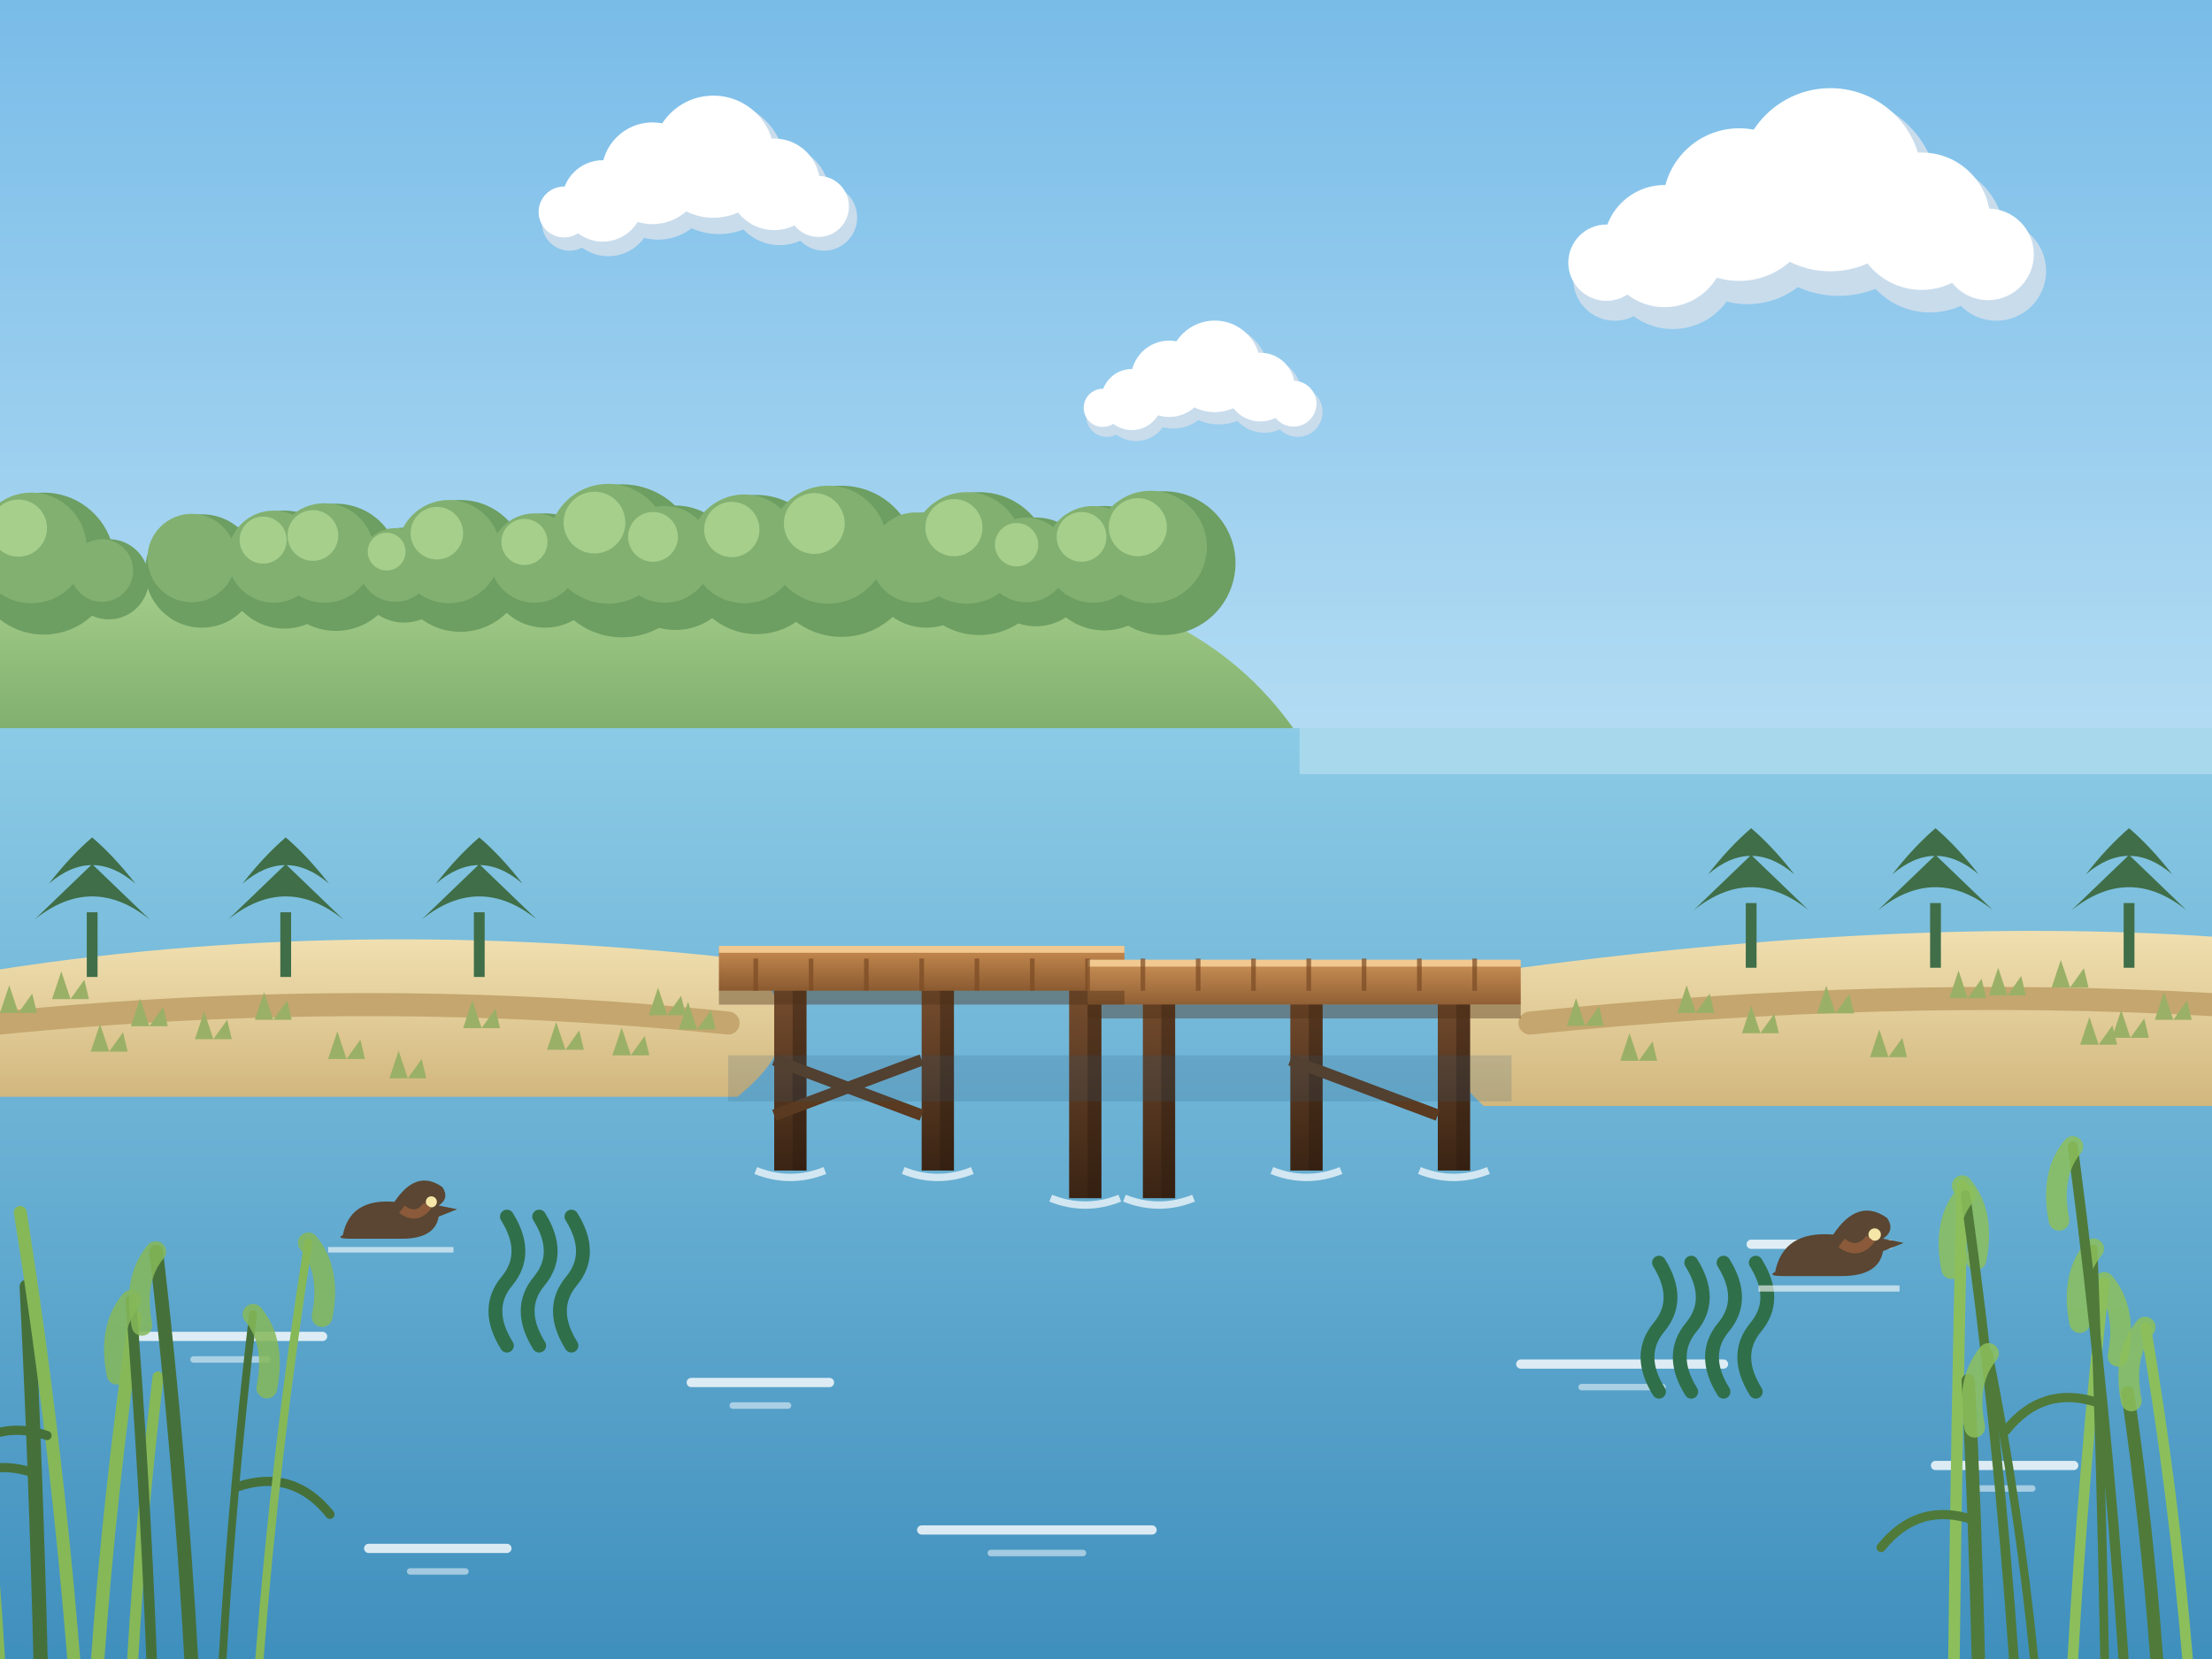
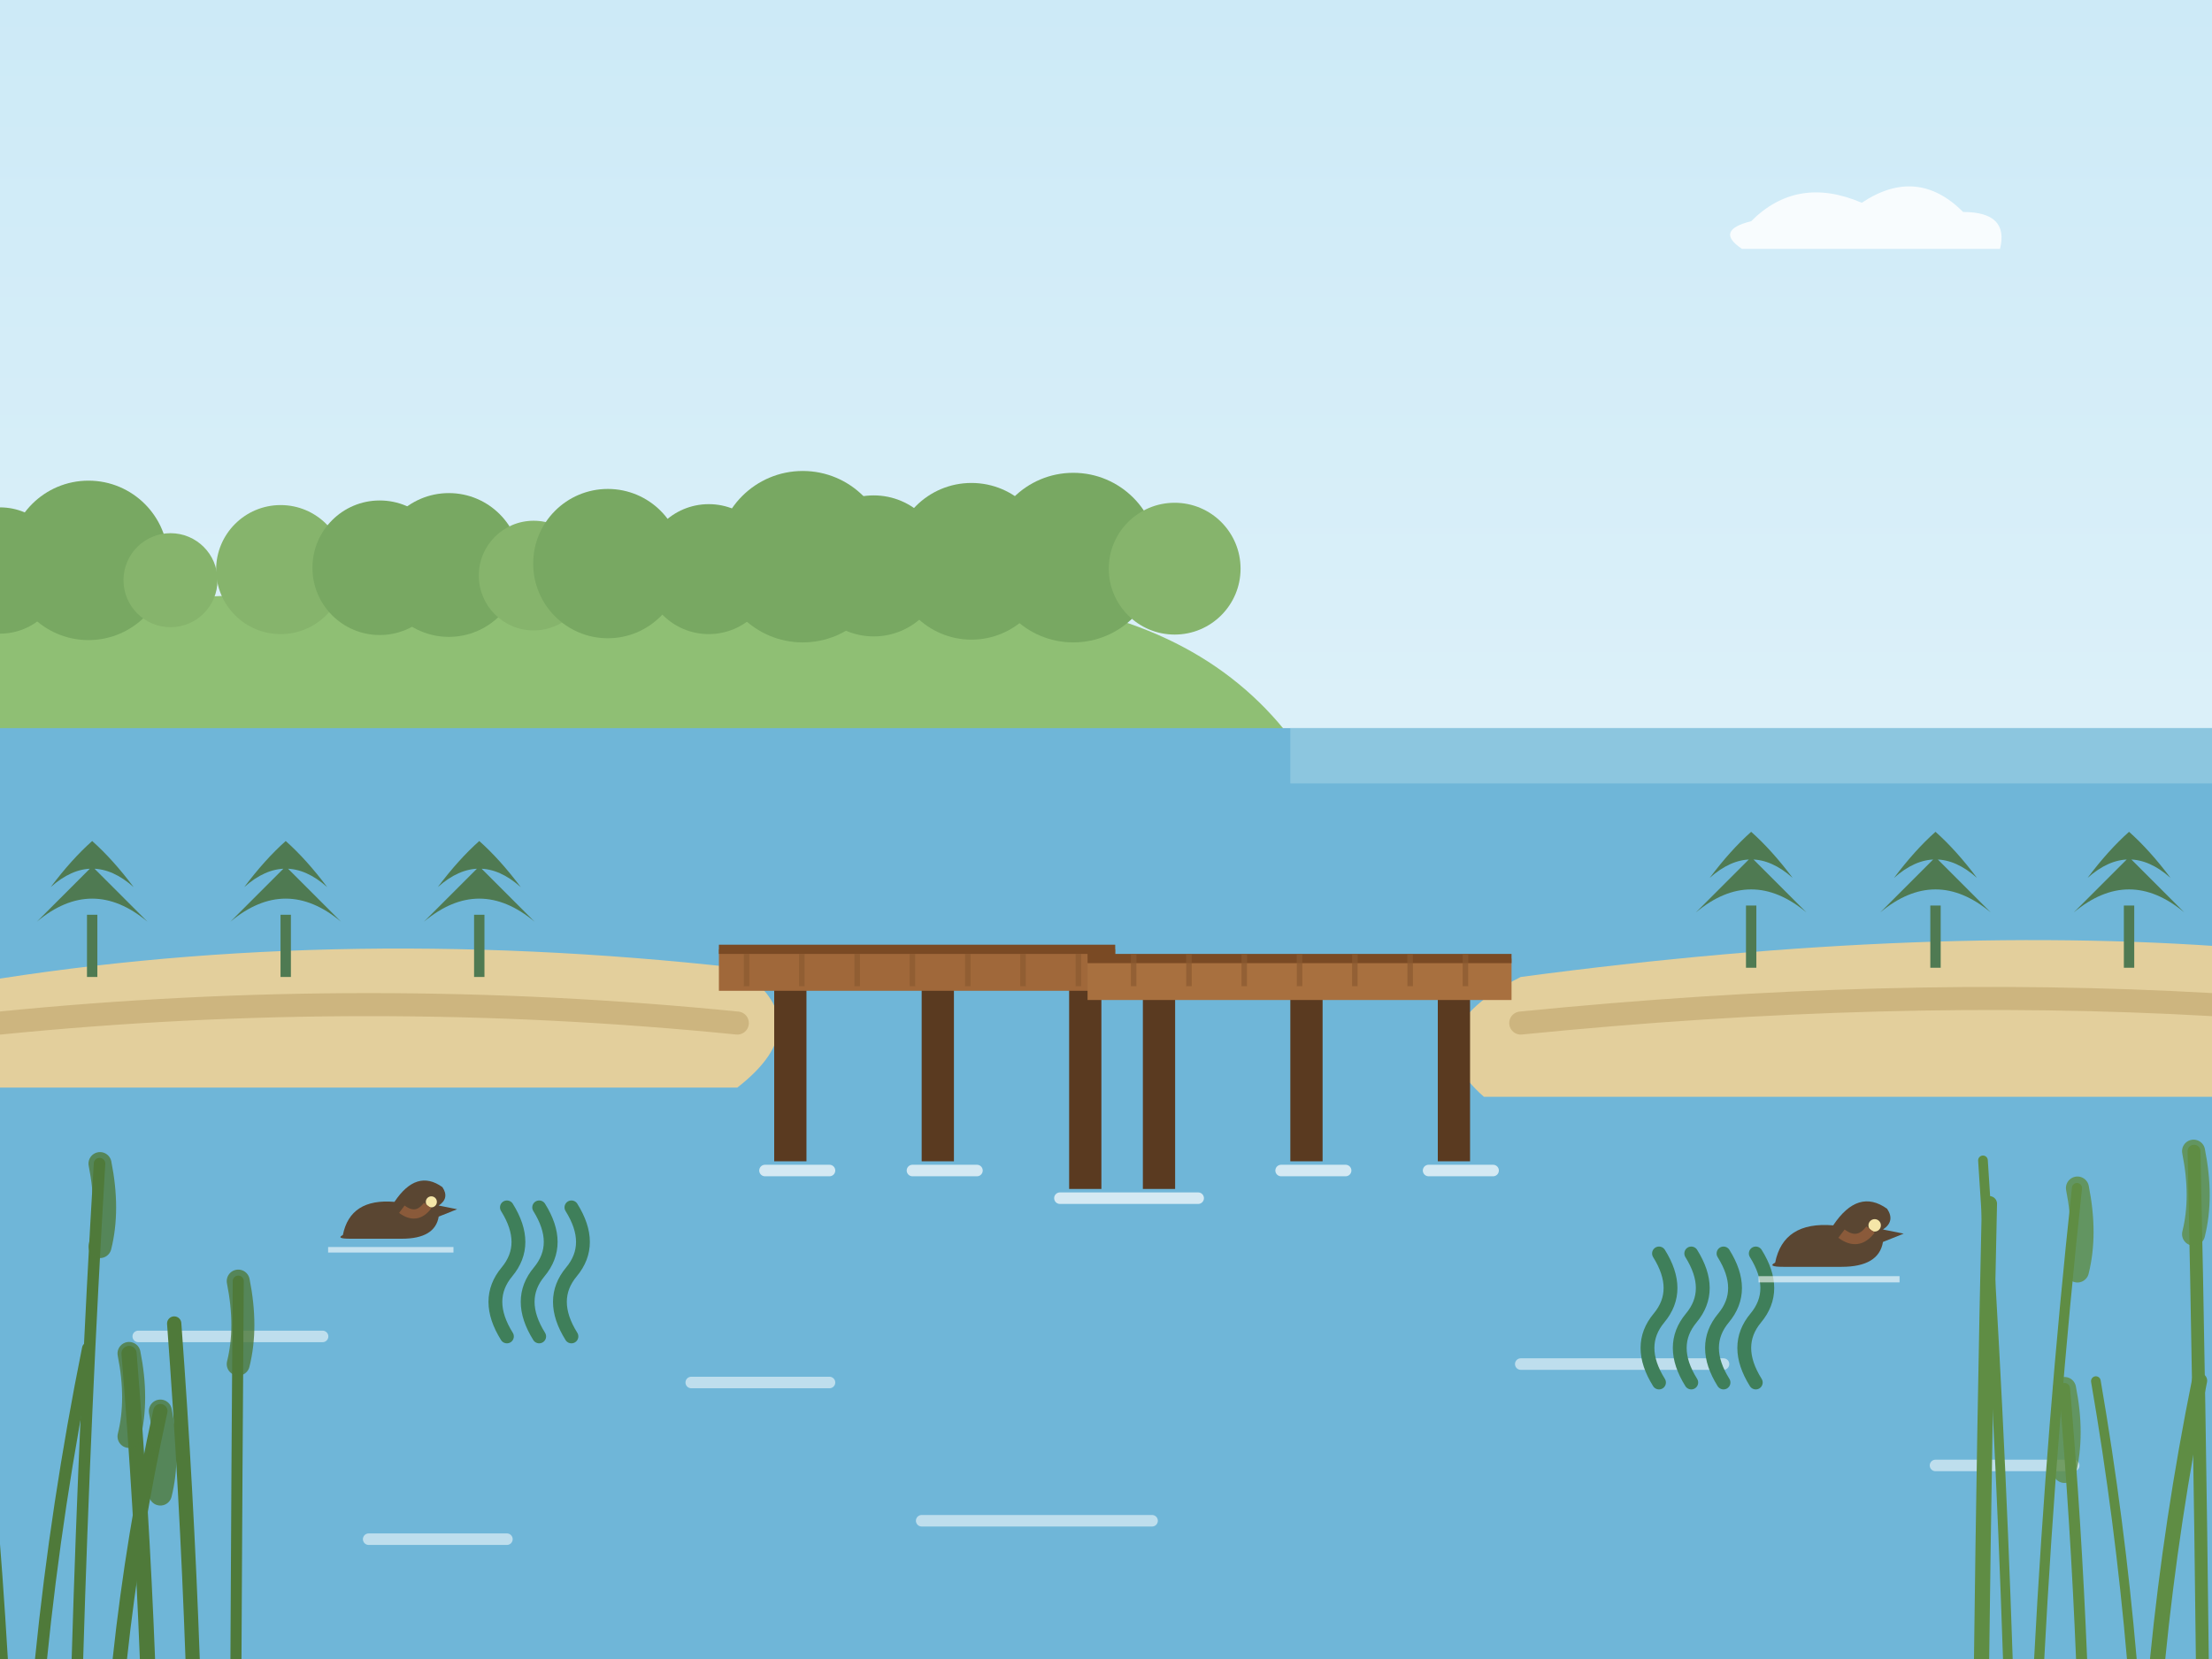
<svg xmlns="http://www.w3.org/2000/svg" width="480" height="360" viewBox="0 0 480 360">
  <defs>
-     <linearGradient id="g1" x1="0" y1="0" x2="0" y2="1">
-       <stop offset="0" stop-color="#79bce8" stop-opacity="1" />
-       <stop offset="0.6" stop-color="#c7e7f7" stop-opacity="1" />
-       <stop offset="1" stop-color="#f0f9fc" stop-opacity="1" />
-     </linearGradient>
-     <linearGradient id="g2" x1="0" y1="0" x2="0" y2="1">
-       <stop offset="0" stop-color="#a6cf8c" stop-opacity="1" />
-       <stop offset="1" stop-color="#7fae6c" stop-opacity="1" />
-     </linearGradient>
-     <linearGradient id="g3" x1="0" y1="0" x2="0" y2="1">
-       <stop offset="0" stop-color="#8ccbe6" stop-opacity="1" />
-       <stop offset="1" stop-color="#3f8fbd" stop-opacity="1" />
-     </linearGradient>
-     <linearGradient id="g4" x1="0" y1="0" x2="0" y2="1">
-       <stop offset="0" stop-color="#f0dfb0" stop-opacity="1" />
-       <stop offset="1" stop-color="#d2b77e" stop-opacity="1" />
-     </linearGradient>
-     <linearGradient id="g5" x1="0" y1="0" x2="0" y2="1">
-       <stop offset="0" stop-color="#f0dfb0" stop-opacity="1" />
-       <stop offset="1" stop-color="#d2b77e" stop-opacity="1" />
-     </linearGradient>
-     <linearGradient id="g6" x1="0" y1="0" x2="0" y2="1">
-       <stop offset="0" stop-color="#7a5030" stop-opacity="1" />
-       <stop offset="1" stop-color="#3a2414" stop-opacity="1" />
-     </linearGradient>
-     <linearGradient id="g7" x1="0" y1="0" x2="0" y2="1">
-       <stop offset="0" stop-color="#7a5030" stop-opacity="1" />
-       <stop offset="1" stop-color="#3a2414" stop-opacity="1" />
-     </linearGradient>
-     <linearGradient id="g8" x1="0" y1="0" x2="0" y2="1">
-       <stop offset="0" stop-color="#7a5030" stop-opacity="1" />
-       <stop offset="1" stop-color="#3a2414" stop-opacity="1" />
-     </linearGradient>
-     <linearGradient id="g9" x1="0" y1="0" x2="0" y2="1">
-       <stop offset="0" stop-color="#7a5030" stop-opacity="1" />
-       <stop offset="1" stop-color="#3a2414" stop-opacity="1" />
-     </linearGradient>
-     <linearGradient id="g10" x1="0" y1="0" x2="0" y2="1">
-       <stop offset="0" stop-color="#7a5030" stop-opacity="1" />
-       <stop offset="1" stop-color="#3a2414" stop-opacity="1" />
-     </linearGradient>
-     <linearGradient id="g11" x1="0" y1="0" x2="0" y2="1">
-       <stop offset="0" stop-color="#7a5030" stop-opacity="1" />
-       <stop offset="1" stop-color="#3a2414" stop-opacity="1" />
-     </linearGradient>
-     <linearGradient id="g12" x1="0" y1="0" x2="0" y2="1">
-       <stop offset="0" stop-color="#c4884e" stop-opacity="1" />
-       <stop offset="1" stop-color="#8a5a30" stop-opacity="1" />
-     </linearGradient>
-     <linearGradient id="g13" x1="0" y1="0" x2="0" y2="1">
-       <stop offset="0" stop-color="#c88e54" stop-opacity="1" />
-       <stop offset="1" stop-color="#8f5f34" stop-opacity="1" />
+     <linearGradient id="sky" x1="0" y1="0" x2="0" y2="1">
+       <stop offset="0" stop-color="#cdeaf7" />
+       <stop offset="1" stop-color="#eef8fc" />
    </linearGradient>
  </defs>
-   <rect width="480" height="360" fill="url(#g1)" />
-   <g transform="translate(390 48) scale(0.9)">
-     <circle cx="-30" cy="10" r="16" fill="#c9dcec" />
-     <circle cx="-12" cy="0" r="20" fill="#c9dcec" />
-     <circle cx="10" cy="-6" r="24" fill="#c9dcec" />
-     <circle cx="32" cy="4" r="18" fill="#c9dcec" />
-     <circle cx="48" cy="12" r="12" fill="#c9dcec" />
-     <circle cx="-44" cy="14" r="10" fill="#c9dcec" />
-     <circle cx="-32" cy="6" r="14.72" fill="#ffffff" />
-     <circle cx="-14" cy="-4" r="18.4" fill="#ffffff" />
-     <circle cx="8" cy="-10" r="22.08" fill="#ffffff" />
-     <circle cx="30" cy="0" r="16.56" fill="#ffffff" />
-     <circle cx="46" cy="8" r="11.04" fill="#ffffff" />
-     <circle cx="-46" cy="10" r="9.2" fill="#ffffff" />
-     <path d="M-54 18 H60 V30 H-54 Z" fill="#c9dcec" opacity="0" />
-   </g>
-   <g transform="translate(150 40) scale(0.6)">
-     <circle cx="-30" cy="10" r="16" fill="#c9dcec" />
-     <circle cx="-12" cy="0" r="20" fill="#c9dcec" />
-     <circle cx="10" cy="-6" r="24" fill="#c9dcec" />
-     <circle cx="32" cy="4" r="18" fill="#c9dcec" />
-     <circle cx="48" cy="12" r="12" fill="#c9dcec" />
-     <circle cx="-44" cy="14" r="10" fill="#c9dcec" />
-     <circle cx="-32" cy="6" r="14.72" fill="#ffffff" />
-     <circle cx="-14" cy="-4" r="18.4" fill="#ffffff" />
-     <circle cx="8" cy="-10" r="22.08" fill="#ffffff" />
-     <circle cx="30" cy="0" r="16.56" fill="#ffffff" />
-     <circle cx="46" cy="8" r="11.04" fill="#ffffff" />
-     <circle cx="-46" cy="10" r="9.2" fill="#ffffff" />
-     <path d="M-54 18 H60 V30 H-54 Z" fill="#c9dcec" opacity="0" />
-   </g>
-   <g transform="translate(260 84) scale(0.45)">
-     <circle cx="-30" cy="10" r="16" fill="#c9dcec" />
-     <circle cx="-12" cy="0" r="20" fill="#c9dcec" />
-     <circle cx="10" cy="-6" r="24" fill="#c9dcec" />
-     <circle cx="32" cy="4" r="18" fill="#c9dcec" />
-     <circle cx="48" cy="12" r="12" fill="#c9dcec" />
-     <circle cx="-44" cy="14" r="10" fill="#c9dcec" />
-     <circle cx="-32" cy="6" r="14.72" fill="#ffffff" />
-     <circle cx="-14" cy="-4" r="18.4" fill="#ffffff" />
-     <circle cx="8" cy="-10" r="22.08" fill="#ffffff" />
-     <circle cx="30" cy="0" r="16.56" fill="#ffffff" />
-     <circle cx="46" cy="8" r="11.04" fill="#ffffff" />
-     <circle cx="-46" cy="10" r="9.2" fill="#ffffff" />
-     <path d="M-54 18 H60 V30 H-54 Z" fill="#c9dcec" opacity="0" />
-   </g>
-   <path d="M0 128 Q120 120 220 126 Q262 130 282 160 H0 Z" fill="url(#g2)" />
-   <circle cx="-6.0" cy="124.0" r="12.0" fill="#6d9e62" />
-   <circle cx="9.5" cy="122.3" r="15.4" fill="#6d9e62" />
-   <circle cx="23.6" cy="125.7" r="8.7" fill="#6d9e62" />
-   <circle cx="43.8" cy="123.9" r="12.3" fill="#6d9e62" />
-   <circle cx="61.7" cy="123.6" r="12.8" fill="#6d9e62" />
-   <circle cx="72.9" cy="123.1" r="13.8" fill="#6d9e62" />
-   <circle cx="87.7" cy="124.8" r="10.3" fill="#6d9e62" />
-   <circle cx="99.9" cy="122.8" r="14.3" fill="#6d9e62" />
-   <circle cx="118.3" cy="123.8" r="12.4" fill="#6d9e62" />
-   <circle cx="135.0" cy="121.7" r="16.6" fill="#6d9e62" />
-   <circle cx="146.6" cy="123.2" r="13.5" fill="#6d9e62" />
-   <circle cx="164.2" cy="122.5" r="15.1" fill="#6d9e62" />
-   <circle cx="182.6" cy="121.8" r="16.4" fill="#6d9e62" />
-   <circle cx="201.0" cy="123.7" r="12.5" fill="#6d9e62" />
-   <circle cx="212.5" cy="122.3" r="15.5" fill="#6d9e62" />
-   <circle cx="224.8" cy="124.1" r="11.8" fill="#6d9e62" />
-   <circle cx="239.6" cy="123.3" r="13.5" fill="#6d9e62" />
-   <circle cx="252.5" cy="122.2" r="15.6" fill="#6d9e62" />
-   <circle cx="-8.2" cy="121.4" r="9.4" fill="#82b070" />
-   <circle cx="6.8" cy="118.9" r="12.0" fill="#82b070" />
-   <circle cx="22.1" cy="123.8" r="6.8" fill="#82b070" />
-   <circle cx="41.6" cy="121.1" r="9.6" fill="#82b070" />
-   <circle cx="59.4" cy="120.8" r="10.0" fill="#82b070" />
-   <circle cx="70.4" cy="120.0" r="10.8" fill="#82b070" />
-   <circle cx="85.8" cy="122.6" r="8.0" fill="#82b070" />
-   <circle cx="97.4" cy="119.7" r="11.2" fill="#82b070" />
-   <circle cx="116.0" cy="121.1" r="9.7" fill="#82b070" />
-   <circle cx="132.0" cy="118.0" r="13.0" fill="#82b070" />
-   <circle cx="144.2" cy="120.3" r="10.5" fill="#82b070" />
-   <circle cx="161.5" cy="119.1" r="11.8" fill="#82b070" />
-   <circle cx="179.7" cy="118.2" r="12.8" fill="#82b070" />
-   <circle cx="198.7" cy="121.0" r="9.8" fill="#82b070" />
-   <circle cx="209.8" cy="118.9" r="12.1" fill="#82b070" />
-   <circle cx="222.7" cy="121.5" r="9.2" fill="#82b070" />
-   <circle cx="237.2" cy="120.3" r="10.5" fill="#82b070" />
-   <circle cx="249.7" cy="118.7" r="12.2" fill="#82b070" />
-   <circle cx="-10.3" cy="118.0" r="4.8" fill="#a6cf8c" />
-   <circle cx="4.0" cy="114.6" r="6.2" fill="#a6cf8c" />
-   <circle cx="57.1" cy="117.2" r="5.1" fill="#a6cf8c" />
-   <circle cx="67.9" cy="116.2" r="5.5" fill="#a6cf8c" />
-   <circle cx="83.9" cy="119.7" r="4.1" fill="#a6cf8c" />
-   <circle cx="94.8" cy="115.7" r="5.7" fill="#a6cf8c" />
-   <circle cx="113.8" cy="117.6" r="5.0" fill="#a6cf8c" />
-   <circle cx="129.0" cy="113.4" r="6.7" fill="#a6cf8c" />
-   <circle cx="141.7" cy="116.5" r="5.4" fill="#a6cf8c" />
-   <circle cx="158.8" cy="114.9" r="6.0" fill="#a6cf8c" />
-   <circle cx="176.7" cy="113.6" r="6.6" fill="#a6cf8c" />
-   <circle cx="207.0" cy="114.5" r="6.2" fill="#a6cf8c" />
-   <circle cx="220.6" cy="118.2" r="4.7" fill="#a6cf8c" />
-   <circle cx="234.7" cy="116.5" r="5.4" fill="#a6cf8c" />
-   <circle cx="246.9" cy="114.4" r="6.3" fill="#a6cf8c" />
-   <rect y="158" width="480" height="202" fill="url(#g3)" />
-   <rect x="282" y="158" width="198" height="10" fill="#a7d8ec" />
-   <path d="M30 290 h40" stroke="#ffffff" stroke-width="2" stroke-linecap="round" opacity=".8" />
-   <path d="M42 295 h16" stroke="#ffffff" stroke-width="1.4" stroke-linecap="round" opacity=".5" />
-   <path d="M150 300 h30" stroke="#ffffff" stroke-width="2" stroke-linecap="round" opacity=".8" />
-   <path d="M159 305 h12" stroke="#ffffff" stroke-width="1.4" stroke-linecap="round" opacity=".5" />
-   <path d="M330 296 h44" stroke="#ffffff" stroke-width="2" stroke-linecap="round" opacity=".8" />
-   <path d="M343.2 301 h17.6" stroke="#ffffff" stroke-width="1.4" stroke-linecap="round" opacity=".5" />
-   <path d="M420 318 h30" stroke="#ffffff" stroke-width="2" stroke-linecap="round" opacity=".8" />
-   <path d="M429 323 h12" stroke="#ffffff" stroke-width="1.4" stroke-linecap="round" opacity=".5" />
-   <path d="M200 332 h50" stroke="#ffffff" stroke-width="2" stroke-linecap="round" opacity=".8" />
-   <path d="M215 337 h20" stroke="#ffffff" stroke-width="1.4" stroke-linecap="round" opacity=".5" />
-   <path d="M80 336 h30" stroke="#ffffff" stroke-width="2" stroke-linecap="round" opacity=".8" />
-   <path d="M89 341 h12" stroke="#ffffff" stroke-width="1.4" stroke-linecap="round" opacity=".5" />
-   <path d="M380 270 h30" stroke="#ffffff" stroke-width="2" stroke-linecap="round" opacity=".8" />
-   <path d="M389 275 h12" stroke="#ffffff" stroke-width="1.4" stroke-linecap="round" opacity=".5" />
-   <path d="M-10 212 Q70 198 160 208 Q180 222 160 238 H-10 Z" fill="url(#g4)" />
-   <path d="M330 210 Q420 198 490 204 V240 H322 Q304 224 330 210 Z" fill="url(#g5)" />
-   <path d="M0 222 Q80 214 158 222 M332 222 Q410 214 480 218" stroke="#c4a66e" stroke-width="5" fill="none" stroke-linecap="round" />
-   <path d="M0.0 219.8 l2 -6 l2 6 l3 -4.2 l1 4.2 z" fill="#9ab066" />
-   <path d="M11.3 216.8 l2 -6 l2 6 l3 -4.2 l1 4.2 z" fill="#9ab066" />
-   <path d="M19.7 228.2 l2 -6 l2 6 l3 -4.2 l1 4.2 z" fill="#9ab066" />
-   <path d="M28.4 222.7 l2 -6 l2 6 l3 -4.2 l1 4.2 z" fill="#9ab066" />
-   <path d="M42.3 225.5 l2 -6 l2 6 l3 -4.2 l1 4.2 z" fill="#9ab066" />
-   <path d="M55.3 221.3 l2 -6 l2 6 l3 -4.2 l1 4.2 z" fill="#9ab066" />
-   <path d="M71.2 229.8 l2 -6 l2 6 l3 -4.2 l1 4.2 z" fill="#9ab066" />
-   <path d="M84.5 234.0 l2 -6 l2 6 l3 -4.2 l1 4.2 z" fill="#9ab066" />
-   <path d="M100.5 223.1 l2 -6 l2 6 l3 -4.2 l1 4.2 z" fill="#9ab066" />
-   <path d="M118.7 227.8 l2 -6 l2 6 l3 -4.2 l1 4.2 z" fill="#9ab066" />
-   <path d="M132.9 229.0 l2 -6 l2 6 l3 -4.2 l1 4.2 z" fill="#9ab066" />
-   <path d="M140.8 220.3 l2 -6 l2 6 l3 -4.2 l1 4.2 z" fill="#9ab066" />
-   <path d="M147.3 223.4 l2 -6 l2 6 l3 -4.2 l1 4.2 z" fill="#9ab066" />
-   <path d="M340.0 222.6 l2 -6 l2 6 l3 -4.2 l1 4.2 z" fill="#9ab066" />
-   <path d="M351.6 230.2 l2 -6 l2 6 l3 -4.2 l1 4.2 z" fill="#9ab066" />
-   <path d="M364.0 219.8 l2 -6 l2 6 l3 -4.2 l1 4.2 z" fill="#9ab066" />
-   <path d="M378.0 224.2 l2 -6 l2 6 l3 -4.2 l1 4.2 z" fill="#9ab066" />
-   <path d="M394.3 219.9 l2 -6 l2 6 l3 -4.2 l1 4.2 z" fill="#9ab066" />
-   <path d="M405.8 229.4 l2 -6 l2 6 l3 -4.2 l1 4.2 z" fill="#9ab066" />
-   <path d="M423.0 216.6 l2 -6 l2 6 l3 -4.2 l1 4.2 z" fill="#9ab066" />
-   <path d="M431.6 216.0 l2 -6 l2 6 l3 -4.2 l1 4.2 z" fill="#9ab066" />
-   <path d="M445.2 214.3 l2 -6 l2 6 l3 -4.2 l1 4.2 z" fill="#9ab066" />
-   <path d="M451.4 226.7 l2 -6 l2 6 l3 -4.2 l1 4.2 z" fill="#9ab066" />
-   <path d="M458.3 225.2 l2 -6 l2 6 l3 -4.2 l1 4.2 z" fill="#9ab066" />
-   <path d="M467.6 221.3 l2 -6 l2 6 l3 -4.2 l1 4.2 z" fill="#9ab066" />
-   <path d="M20 212 v-14.04" stroke="#3f6e48" stroke-width="2.34" />
-   <path d="M7.52 199.52 q12.48 -10 24.96 0 q-6.24 -6 -12.48 -12 q-6.24 6 -12.48 12 z M10.64 191.72 q9.36 -8 18.72 0 q-4.68 -6 -9.36 -10 q-4.68 4 -9.36 10 z" fill="#3f6e48" />
-   <path d="M62 212 v-14.04" stroke="#3f6e48" stroke-width="2.34" />
-   <path d="M49.52 199.52 q12.48 -10 24.96 0 q-6.24 -6 -12.48 -12 q-6.24 6 -12.48 12 z M52.64 191.72 q9.36 -8 18.72 0 q-4.68 -6 -9.36 -10 q-4.68 4 -9.36 10 z" fill="#3f6e48" />
-   <path d="M104 212 v-14.04" stroke="#3f6e48" stroke-width="2.34" />
-   <path d="M91.52 199.52 q12.48 -10 24.96 0 q-6.24 -6 -12.48 -12 q-6.24 6 -12.48 12 z M94.64 191.72 q9.36 -8 18.72 0 q-4.68 -6 -9.36 -10 q-4.68 4 -9.36 10 z" fill="#3f6e48" />
-   <path d="M380 210 v-14.04" stroke="#3f6e48" stroke-width="2.34" />
-   <path d="M367.52 197.52 q12.48 -10 24.96 0 q-6.24 -6 -12.48 -12 q-6.24 6 -12.48 12 z M370.64 189.72 q9.36 -8 18.72 0 q-4.68 -6 -9.36 -10 q-4.68 4 -9.36 10 z" fill="#3f6e48" />
-   <path d="M420 210 v-14.04" stroke="#3f6e48" stroke-width="2.34" />
-   <path d="M407.52 197.52 q12.48 -10 24.96 0 q-6.24 -6 -12.48 -12 q-6.24 6 -12.48 12 z M410.64 189.72 q9.36 -8 18.72 0 q-4.68 -6 -9.36 -10 q-4.68 4 -9.36 10 z" fill="#3f6e48" />
-   <path d="M462 210 v-14.04" stroke="#3f6e48" stroke-width="2.34" />
-   <path d="M449.52 197.52 q12.48 -10 24.96 0 q-6.24 -6 -12.48 -12 q-6.24 6 -12.48 12 z M452.64 189.72 q9.36 -8 18.72 0 q-4.68 -6 -9.36 -10 q-4.68 4 -9.36 10 z" fill="#3f6e48" />
-   <rect x="168" y="212" width="7" height="42" fill="url(#g6)" />
-   <rect x="172" y="212" width="3" height="42" fill="#2a1a0c" opacity=".4" />
-   <path d="M164 254 q7.5 3 15 0" stroke="#ffffff" stroke-width="1.6" fill="none" opacity=".7" />
-   <rect x="200" y="212" width="7" height="42" fill="url(#g7)" />
-   <rect x="204" y="212" width="3" height="42" fill="#2a1a0c" opacity=".4" />
-   <path d="M196 254 q7.5 3 15 0" stroke="#ffffff" stroke-width="1.6" fill="none" opacity=".7" />
-   <rect x="232" y="212" width="7" height="48" fill="url(#g8)" />
-   <rect x="236" y="212" width="3" height="48" fill="#2a1a0c" opacity=".4" />
-   <path d="M228 260 q7.5 3 15 0" stroke="#ffffff" stroke-width="1.6" fill="none" opacity=".7" />
-   <rect x="248" y="212" width="7" height="48" fill="url(#g9)" />
-   <rect x="252" y="212" width="3" height="48" fill="#2a1a0c" opacity=".4" />
-   <path d="M244 260 q7.5 3 15 0" stroke="#ffffff" stroke-width="1.6" fill="none" opacity=".7" />
-   <rect x="280" y="212" width="7" height="42" fill="url(#g10)" />
-   <rect x="284" y="212" width="3" height="42" fill="#2a1a0c" opacity=".4" />
-   <path d="M276 254 q7.5 3 15 0" stroke="#ffffff" stroke-width="1.6" fill="none" opacity=".7" />
-   <rect x="312" y="212" width="7" height="42" fill="url(#g11)" />
-   <rect x="316" y="212" width="3" height="42" fill="#2a1a0c" opacity=".4" />
-   <path d="M308 254 q7.5 3 15 0" stroke="#ffffff" stroke-width="1.6" fill="none" opacity=".7" />
-   <path d="M168 230 L200 242 M200 230 L168 242 M280 230 L312 242" stroke="#5a3a20" stroke-width="2.5" />
-   <rect x="156" y="206" width="88" height="9" fill="url(#g12)" />
-   <rect x="236" y="209" width="94" height="9" fill="url(#g13)" />
-   <path d="M156 206 h88 M236 209 h94" stroke="#f0c890" stroke-width="1.5" />
-   <rect x="156" y="215" width="88" height="3" fill="#4a2c14" opacity=".4" />
-   <rect x="236" y="218" width="94" height="3" fill="#4a2c14" opacity=".4" />
-   <path d="M164 208 v7" stroke="#7a4a24" stroke-width="1" opacity=".7" />
-   <path d="M176 208 v7" stroke="#7a4a24" stroke-width="1" opacity=".7" />
-   <path d="M188 208 v7" stroke="#7a4a24" stroke-width="1" opacity=".7" />
-   <path d="M200 208 v7" stroke="#7a4a24" stroke-width="1" opacity=".7" />
-   <path d="M212 208 v7" stroke="#7a4a24" stroke-width="1" opacity=".7" />
-   <path d="M224 208 v7" stroke="#7a4a24" stroke-width="1" opacity=".7" />
-   <path d="M236 208 v7" stroke="#7a4a24" stroke-width="1" opacity=".7" />
-   <path d="M248 208 v7" stroke="#7a4a24" stroke-width="1" opacity=".7" />
-   <path d="M260 208 v7" stroke="#7a4a24" stroke-width="1" opacity=".7" />
-   <path d="M272 208 v7" stroke="#7a4a24" stroke-width="1" opacity=".7" />
-   <path d="M284 208 v7" stroke="#7a4a24" stroke-width="1" opacity=".7" />
-   <path d="M296 208 v7" stroke="#7a4a24" stroke-width="1" opacity=".7" />
-   <path d="M308 208 v7" stroke="#7a4a24" stroke-width="1" opacity=".7" />
-   <path d="M320 208 v7" stroke="#7a4a24" stroke-width="1" opacity=".7" />
-   <path d="M158 234 h170" stroke="#2a5a7a" stroke-width="10" opacity=".18" />
-   <path d="M110 292 q-5 -8 0 -14 q5 -6 0 -14" stroke="#2f6f4a" stroke-width="3" fill="none" stroke-linecap="round" />
-   <path d="M117 292 q-5 -8 0 -14 q5 -6 0 -14" stroke="#2f6f4a" stroke-width="3" fill="none" stroke-linecap="round" />
-   <path d="M124 292 q-5 -8 0 -14 q5 -6 0 -14" stroke="#2f6f4a" stroke-width="3" fill="none" stroke-linecap="round" />
-   <path d="M360 302 q-5 -8 0 -14 q5 -6 0 -14" stroke="#2f6f4a" stroke-width="3" fill="none" stroke-linecap="round" />
-   <path d="M367 302 q-5 -8 0 -14 q5 -6 0 -14" stroke="#2f6f4a" stroke-width="3" fill="none" stroke-linecap="round" />
-   <path d="M374 302 q-5 -8 0 -14 q5 -6 0 -14" stroke="#2f6f4a" stroke-width="3" fill="none" stroke-linecap="round" />
-   <path d="M381 302 q-5 -8 0 -14 q5 -6 0 -14" stroke="#2f6f4a" stroke-width="3" fill="none" stroke-linecap="round" />
+   <rect width="480" height="360" fill="url(#sky)" />
+   <path d="M380 48 q10 -10 24 -4 q12 -8 22 2 q10 0 8 8 h-56 q-6 -4 2 -6 z" fill="#ffffff" opacity=".85" />
+   <path d="M0 132 Q120 124 220 130 Q260 134 280 160 H0 Z" fill="#8fbf74" />
+   <circle cx="0.0" cy="123.8" r="13.7" fill="#78a862" />
+   <circle cx="19.2" cy="121.6" r="17.3" fill="#78a862" />
+   <circle cx="37.0" cy="125.9" r="10.2" fill="#86b46c" />
+   <circle cx="60.9" cy="123.6" r="14.0" fill="#86b46c" />
+   <circle cx="82.4" cy="123.2" r="14.6" fill="#78a862" />
+   <circle cx="97.4" cy="122.6" r="15.6" fill="#78a862" />
+   <circle cx="115.8" cy="124.9" r="11.9" fill="#86b46c" />
+   <circle cx="131.9" cy="122.3" r="16.2" fill="#78a862" />
+   <circle cx="153.8" cy="123.5" r="14.1" fill="#78a862" />
+   <circle cx="174.2" cy="120.8" r="18.6" fill="#78a862" />
+   <circle cx="189.6" cy="122.8" r="15.3" fill="#78a862" />
+   <circle cx="210.8" cy="121.8" r="17.0" fill="#78a862" />
+   <circle cx="232.9" cy="121.0" r="18.4" fill="#78a862" />
+   <circle cx="254.9" cy="123.4" r="14.3" fill="#86b46c" />
+   <rect y="158" width="480" height="202" fill="#6fb6d8" />
+   <rect x="280" y="158" width="200" height="12" fill="#8cc6df" />
+   <path d="M30 290 h40" stroke="#ffffff" stroke-width="2.5" stroke-linecap="round" opacity="0.55" />
+   <path d="M150 300 h30" stroke="#ffffff" stroke-width="2.5" stroke-linecap="round" opacity="0.55" />
+   <path d="M330 296 h44" stroke="#ffffff" stroke-width="2.5" stroke-linecap="round" opacity="0.55" />
+   <path d="M420 318 h30" stroke="#ffffff" stroke-width="2.5" stroke-linecap="round" opacity="0.55" />
+   <path d="M200 330 h50" stroke="#ffffff" stroke-width="2.5" stroke-linecap="round" opacity="0.55" />
+   <path d="M80 334 h30" stroke="#ffffff" stroke-width="2.5" stroke-linecap="round" opacity="0.55" />
+   <path d="M-10 214 Q70 200 160 210 Q178 222 160 236 H-10 Z" fill="#e3cf9c" />
+   <path d="M330 212 Q420 200 490 206 V238 H322 Q306 224 330 212 Z" fill="#e3cf9c" />
+   <path d="M0 222 Q80 214 160 222 M330 222 Q410 214 480 218" stroke="#cdb57f" stroke-width="5" fill="none" stroke-linecap="round" />
+   <path d="M20 212 v-13.5" stroke="#4f7a52" stroke-width="2.25" />
+   <path d="M8 200 q12 -10 24 0 q-6 -6 -12 -12 q-6 6 -12 12 z M11 192.5 q9 -8 18 0 q-4.5 -6 -9 -10 q-4.5 4 -9 10 z" fill="#4f7a52" />
+   <path d="M62 212 v-13.5" stroke="#4f7a52" stroke-width="2.25" />
+   <path d="M50 200 q12 -10 24 0 q-6 -6 -12 -12 q-6 6 -12 12 z M53 192.5 q9 -8 18 0 q-4.5 -6 -9 -10 q-4.5 4 -9 10 z" fill="#4f7a52" />
+   <path d="M104 212 v-13.5" stroke="#4f7a52" stroke-width="2.25" />
+   <path d="M92 200 q12 -10 24 0 q-6 -6 -12 -12 q-6 6 -12 12 z M95 192.5 q9 -8 18 0 q-4.5 -6 -9 -10 q-4.5 4 -9 10 z" fill="#4f7a52" />
+   <path d="M380 210 v-13.5" stroke="#4f7a52" stroke-width="2.25" />
+   <path d="M368 198 q12 -10 24 0 q-6 -6 -12 -12 q-6 6 -12 12 z M371 190.5 q9 -8 18 0 q-4.5 -6 -9 -10 q-4.5 4 -9 10 z" fill="#4f7a52" />
+   <path d="M420 210 v-13.5" stroke="#4f7a52" stroke-width="2.25" />
+   <path d="M408 198 q12 -10 24 0 q-6 -6 -12 -12 q-6 6 -12 12 z M411 190.5 q9 -8 18 0 q-4.5 -6 -9 -10 q-4.5 4 -9 10 z" fill="#4f7a52" />
+   <path d="M462 210 v-13.5" stroke="#4f7a52" stroke-width="2.25" />
+   <path d="M450 198 q12 -10 24 0 q-6 -6 -12 -12 q-6 6 -12 12 z M453 190.5 q9 -8 18 0 q-4.5 -6 -9 -10 q-4.5 4 -9 10 z" fill="#4f7a52" />
+   <rect x="168" y="212" width="7" height="40" fill="#5a3a20" />
+   <rect x="200" y="212" width="7" height="40" fill="#5a3a20" />
+   <rect x="232" y="212" width="7" height="46" fill="#5a3a20" />
+   <rect x="248" y="212" width="7" height="46" fill="#5a3a20" />
+   <rect x="280" y="212" width="7" height="40" fill="#5a3a20" />
+   <rect x="312" y="212" width="7" height="40" fill="#5a3a20" />
+   <rect x="156" y="206" width="86" height="9" fill="#a0683a" />
+   <rect x="236" y="208" width="92" height="9" fill="#a8703f" />
+   <path d="M156 206 h86 M236 208 h92" stroke="#7a4a24" stroke-width="2" />
+   <path d="M162 207 v7" stroke="#8a5a30" stroke-width="1.2" opacity=".7" />
+   <path d="M174 207 v7" stroke="#8a5a30" stroke-width="1.2" opacity=".7" />
+   <path d="M186 207 v7" stroke="#8a5a30" stroke-width="1.2" opacity=".7" />
+   <path d="M198 207 v7" stroke="#8a5a30" stroke-width="1.2" opacity=".7" />
+   <path d="M210 207 v7" stroke="#8a5a30" stroke-width="1.2" opacity=".7" />
+   <path d="M222 207 v7" stroke="#8a5a30" stroke-width="1.2" opacity=".7" />
+   <path d="M234 207 v7" stroke="#8a5a30" stroke-width="1.2" opacity=".7" />
+   <path d="M246 207 v7" stroke="#8a5a30" stroke-width="1.2" opacity=".7" />
+   <path d="M258 207 v7" stroke="#8a5a30" stroke-width="1.2" opacity=".7" />
+   <path d="M270 207 v7" stroke="#8a5a30" stroke-width="1.2" opacity=".7" />
+   <path d="M282 207 v7" stroke="#8a5a30" stroke-width="1.2" opacity=".7" />
+   <path d="M294 207 v7" stroke="#8a5a30" stroke-width="1.2" opacity=".7" />
+   <path d="M306 207 v7" stroke="#8a5a30" stroke-width="1.2" opacity=".7" />
+   <path d="M318 207 v7" stroke="#8a5a30" stroke-width="1.2" opacity=".7" />
+   <path d="M166 254 h14" stroke="#ffffff" stroke-width="2.5" stroke-linecap="round" opacity="0.7" />
+   <path d="M198 254 h14" stroke="#ffffff" stroke-width="2.5" stroke-linecap="round" opacity="0.7" />
+   <path d="M230 260 h30" stroke="#ffffff" stroke-width="2.5" stroke-linecap="round" opacity="0.7" />
+   <path d="M278 254 h14" stroke="#ffffff" stroke-width="2.5" stroke-linecap="round" opacity="0.7" />
+   <path d="M310 254 h14" stroke="#ffffff" stroke-width="2.5" stroke-linecap="round" opacity="0.7" />
+   <path d="M110 290 q-5 -8 0 -14 q5 -6 0 -14" stroke="#3f7f5a" stroke-width="3" fill="none" stroke-linecap="round" />
+   <path d="M117 290 q-5 -8 0 -14 q5 -6 0 -14" stroke="#3f7f5a" stroke-width="3" fill="none" stroke-linecap="round" />
+   <path d="M124 290 q-5 -8 0 -14 q5 -6 0 -14" stroke="#3f7f5a" stroke-width="3" fill="none" stroke-linecap="round" />
+   <path d="M360 300 q-5 -8 0 -14 q5 -6 0 -14" stroke="#3f7f5a" stroke-width="3" fill="none" stroke-linecap="round" />
+   <path d="M367 300 q-5 -8 0 -14 q5 -6 0 -14" stroke="#3f7f5a" stroke-width="3" fill="none" stroke-linecap="round" />
+   <path d="M374 300 q-5 -8 0 -14 q5 -6 0 -14" stroke="#3f7f5a" stroke-width="3" fill="none" stroke-linecap="round" />
+   <path d="M381 300 q-5 -8 0 -14 q5 -6 0 -14" stroke="#3f7f5a" stroke-width="3" fill="none" stroke-linecap="round" />
  <g transform="translate(84 268) scale(0.8)">
    <path d="M-12 0 q2 -10 14 -9 q6 -9 13 -4 q2 3 -1 5 l5 1 l-5 2 q-1 6 -10 6 h-14 q-4 0 -2 -1 z" fill="#5a4632" />
    <circle cx="12" cy="-9" r="1.5" fill="#f5e6a8" />
    <path d="M4 -7 q4 3 7 -1" stroke="#8a5a3a" stroke-width="2.5" fill="none" />
    <path d="M-16 4 h34" stroke="#ffffff" stroke-width="1.5" opacity=".6" />
  </g>
-   <g transform="translate(396 276) scale(0.9)">
+   <g transform="translate(396 274) scale(0.9)">
    <path d="M-12 0 q2 -10 14 -9 q6 -9 13 -4 q2 3 -1 5 l5 1 l-5 2 q-1 6 -10 6 h-14 q-4 0 -2 -1 z" fill="#5a4632" />
    <circle cx="12" cy="-9" r="1.5" fill="#f5e6a8" />
    <path d="M4 -7 q4 3 7 -1" stroke="#8a5a3a" stroke-width="2.5" fill="none" />
    <path d="M-16 4 h34" stroke="#ffffff" stroke-width="1.5" opacity=".6" />
  </g>
-   <path d="M0.0 360 q-2.3 -37.4 -6.8 -74.9" stroke="#86b858" stroke-width="2.2" fill="none" stroke-linecap="round" />
-   <path d="M8.8 360 q-1.0 -40.4 -3.0 -80.8" stroke="#46703a" stroke-width="3.1" fill="none" stroke-linecap="round" />
-   <path d="M7.3 319.6 q-12 -4 -20 6" stroke="#46703a" stroke-width="2" fill="none" stroke-linecap="round" />
-   <path d="M16.0 360 q-3.9 -48.5 -11.6 -96.9" stroke="#86b858" stroke-width="2.8" fill="none" stroke-linecap="round" />
-   <path d="M10.2 311.5 q-12 -4 -20 6" stroke="#46703a" stroke-width="2" fill="none" stroke-linecap="round" />
-   <path d="M21.2 360 q2.7 -37.1 8.1 -74.2" stroke="#86b858" stroke-width="2.9" fill="none" stroke-linecap="round" />
-   <path d="M28.8 360 q1.8 -30.6 5.5 -61.2" stroke="#86b858" stroke-width="2.4" fill="none" stroke-linecap="round" />
-   <path d="M32.9 360 q-1.5 -38.9 -4.5 -77.8" stroke="#46703a" stroke-width="2.3" fill="none" stroke-linecap="round" />
-   <path d="M28.4 282.2 q-5 6 -3 16" stroke="#86b858" stroke-width="4.5" fill="none" stroke-linecap="round" opacity=".85" />
-   <path d="M41.5 360 q-2.5 -44.2 -7.6 -88.4" stroke="#46703a" stroke-width="3.0" fill="none" stroke-linecap="round" />
-   <path d="M33.8 271.6 q-5 6 -3 16" stroke="#86b858" stroke-width="4.5" fill="none" stroke-linecap="round" opacity=".85" />
-   <path d="M48.3 360 q2.2 -37.4 6.6 -74.8" stroke="#46703a" stroke-width="1.7" fill="none" stroke-linecap="round" />
-   <path d="M51.6 322.6 q12 -4 20 6" stroke="#46703a" stroke-width="2" fill="none" stroke-linecap="round" />
-   <path d="M54.9 285.2 q5 6 3 16" stroke="#86b858" stroke-width="4.5" fill="none" stroke-linecap="round" opacity=".85" />
-   <path d="M56.3 360 q3.5 -45.1 10.6 -90.3" stroke="#86b858" stroke-width="1.8" fill="none" stroke-linecap="round" />
-   <path d="M66.9 269.7 q5 6 3 16" stroke="#86b858" stroke-width="4.5" fill="none" stroke-linecap="round" opacity=".85" />
-   <path d="M424.0 360 q0.6 -51.4 1.8 -102.7" stroke="#8cbf5c" stroke-width="2.5" fill="none" stroke-linecap="round" />
-   <path d="M425.8 257.3 q5 6 3 16" stroke="#8cbf5c" stroke-width="4.5" fill="none" stroke-linecap="round" opacity=".85" />
-   <path d="M429.3 360 q-0.7 -30.2 -2.2 -60.4" stroke="#4f7a3a" stroke-width="2.9" fill="none" stroke-linecap="round" />
-   <path d="M428.2 329.8 q-12 -4 -20 6" stroke="#4f7a3a" stroke-width="2" fill="none" stroke-linecap="round" />
-   <path d="M437.0 360 q-3.5 -50.4 -10.5 -100.7" stroke="#4f7a3a" stroke-width="2.1" fill="none" stroke-linecap="round" />
-   <path d="M426.5 259.3 q-5 6 -3 16" stroke="#8cbf5c" stroke-width="4.5" fill="none" stroke-linecap="round" opacity=".85" />
-   <path d="M441.4 360 q-3.3 -33.1 -9.9 -66.3" stroke="#4f7a3a" stroke-width="1.8" fill="none" stroke-linecap="round" />
-   <path d="M431.5 293.7 q-5 6 -3 16" stroke="#8cbf5c" stroke-width="4.5" fill="none" stroke-linecap="round" opacity=".85" />
-   <path d="M449.8 360 q2.3 -40.9 6.8 -81.7" stroke="#8cbf5c" stroke-width="2.3" fill="none" stroke-linecap="round" />
-   <path d="M456.6 278.3 q5 6 3 16" stroke="#8cbf5c" stroke-width="4.5" fill="none" stroke-linecap="round" opacity=".85" />
-   <path d="M456.7 360 q-0.8 -44.5 -2.5 -89.0" stroke="#4f7a3a" stroke-width="1.9" fill="none" stroke-linecap="round" />
-   <path d="M454.3 271.0 q-5 6 -3 16" stroke="#8cbf5c" stroke-width="4.5" fill="none" stroke-linecap="round" opacity=".85" />
-   <path d="M460.8 360 q-3.7 -55.6 -11.0 -111.2" stroke="#4f7a3a" stroke-width="2.2" fill="none" stroke-linecap="round" />
-   <path d="M455.3 304.4 q-12 -4 -20 6" stroke="#4f7a3a" stroke-width="2" fill="none" stroke-linecap="round" />
-   <path d="M449.8 248.8 q-5 6 -3 16" stroke="#8cbf5c" stroke-width="4.5" fill="none" stroke-linecap="round" opacity=".85" />
-   <path d="M468.0 360 q-2.1 -28.9 -6.3 -57.8" stroke="#4f7a3a" stroke-width="2.8" fill="none" stroke-linecap="round" />
-   <path d="M474.7 360 q-3.0 -36.0 -9.1 -72.0" stroke="#8cbf5c" stroke-width="2.3" fill="none" stroke-linecap="round" />
-   <path d="M465.5 288.0 q-5 6 -3 16" stroke="#8cbf5c" stroke-width="4.5" fill="none" stroke-linecap="round" opacity=".85" />
+   <path d="M0.0 360 q-2.1 -35.9 -6.2 -71.9" stroke="#4f7a3a" stroke-width="3.4" fill="none" stroke-linecap="round" />
+   <path d="M8.9 360 q3.4 -33.7 10.2 -67.4" stroke="#4f7a3a" stroke-width="2.6" fill="none" stroke-linecap="round" />
+   <path d="M16.8 360 q1.6 -53.8 4.8 -107.5" stroke="#4f7a3a" stroke-width="2.5" fill="none" stroke-linecap="round" />
+   <path d="M21.7 252.5 q2 10 0 18" stroke="#4f7a3a" stroke-width="5" fill="none" stroke-linecap="round" opacity=".8" />
+   <path d="M26.0 360 q2.9 -26.9 8.8 -53.8" stroke="#4f7a3a" stroke-width="3.1" fill="none" stroke-linecap="round" />
+   <path d="M34.8 306.2 q2 10 0 18" stroke="#4f7a3a" stroke-width="5" fill="none" stroke-linecap="round" opacity=".8" />
+   <path d="M32.0 360 q-1.3 -33.2 -4.0 -66.3" stroke="#4f7a3a" stroke-width="3.3" fill="none" stroke-linecap="round" />
+   <path d="M28.0 293.7 q2 10 0 18" stroke="#4f7a3a" stroke-width="5" fill="none" stroke-linecap="round" opacity=".8" />
+   <path d="M41.8 360 q-1.3 -36.4 -4.0 -72.8" stroke="#4f7a3a" stroke-width="3.1" fill="none" stroke-linecap="round" />
+   <path d="M51.2 360 q0.2 -41.0 0.5 -82.0" stroke="#4f7a3a" stroke-width="2.4" fill="none" stroke-linecap="round" />
+   <path d="M51.7 278.0 q2 10 0 18" stroke="#4f7a3a" stroke-width="5" fill="none" stroke-linecap="round" opacity=".8" />
+   <path d="M430.0 360 q0.6 -49.4 1.7 -98.8" stroke="#5f8d44" stroke-width="3.3" fill="none" stroke-linecap="round" />
+   <path d="M435.7 360 q-1.8 -54.1 -5.4 -108.2" stroke="#5f8d44" stroke-width="2.1" fill="none" stroke-linecap="round" />
+   <path d="M442.5 360 q2.7 -51.1 8.2 -102.2" stroke="#5f8d44" stroke-width="2.2" fill="none" stroke-linecap="round" />
+   <path d="M450.8 257.8 q2 10 0 18" stroke="#5f8d44" stroke-width="5" fill="none" stroke-linecap="round" opacity=".8" />
+   <path d="M451.7 360 q-1.2 -29.4 -3.7 -58.7" stroke="#5f8d44" stroke-width="2.4" fill="none" stroke-linecap="round" />
+   <path d="M448.0 301.3 q2 10 0 18" stroke="#5f8d44" stroke-width="5" fill="none" stroke-linecap="round" opacity=".8" />
+   <path d="M462.6 360 q-2.6 -30.1 -7.8 -60.3" stroke="#5f8d44" stroke-width="2.1" fill="none" stroke-linecap="round" />
+   <path d="M468.2 360 q3.0 -30.2 9.1 -60.4" stroke="#5f8d44" stroke-width="3.3" fill="none" stroke-linecap="round" />
+   <path d="M477.9 360 q-0.6 -55.1 -1.8 -110.2" stroke="#5f8d44" stroke-width="2.8" fill="none" stroke-linecap="round" />
+   <path d="M476.0 249.8 q2 10 0 18" stroke="#5f8d44" stroke-width="5" fill="none" stroke-linecap="round" opacity=".8" />
</svg>
